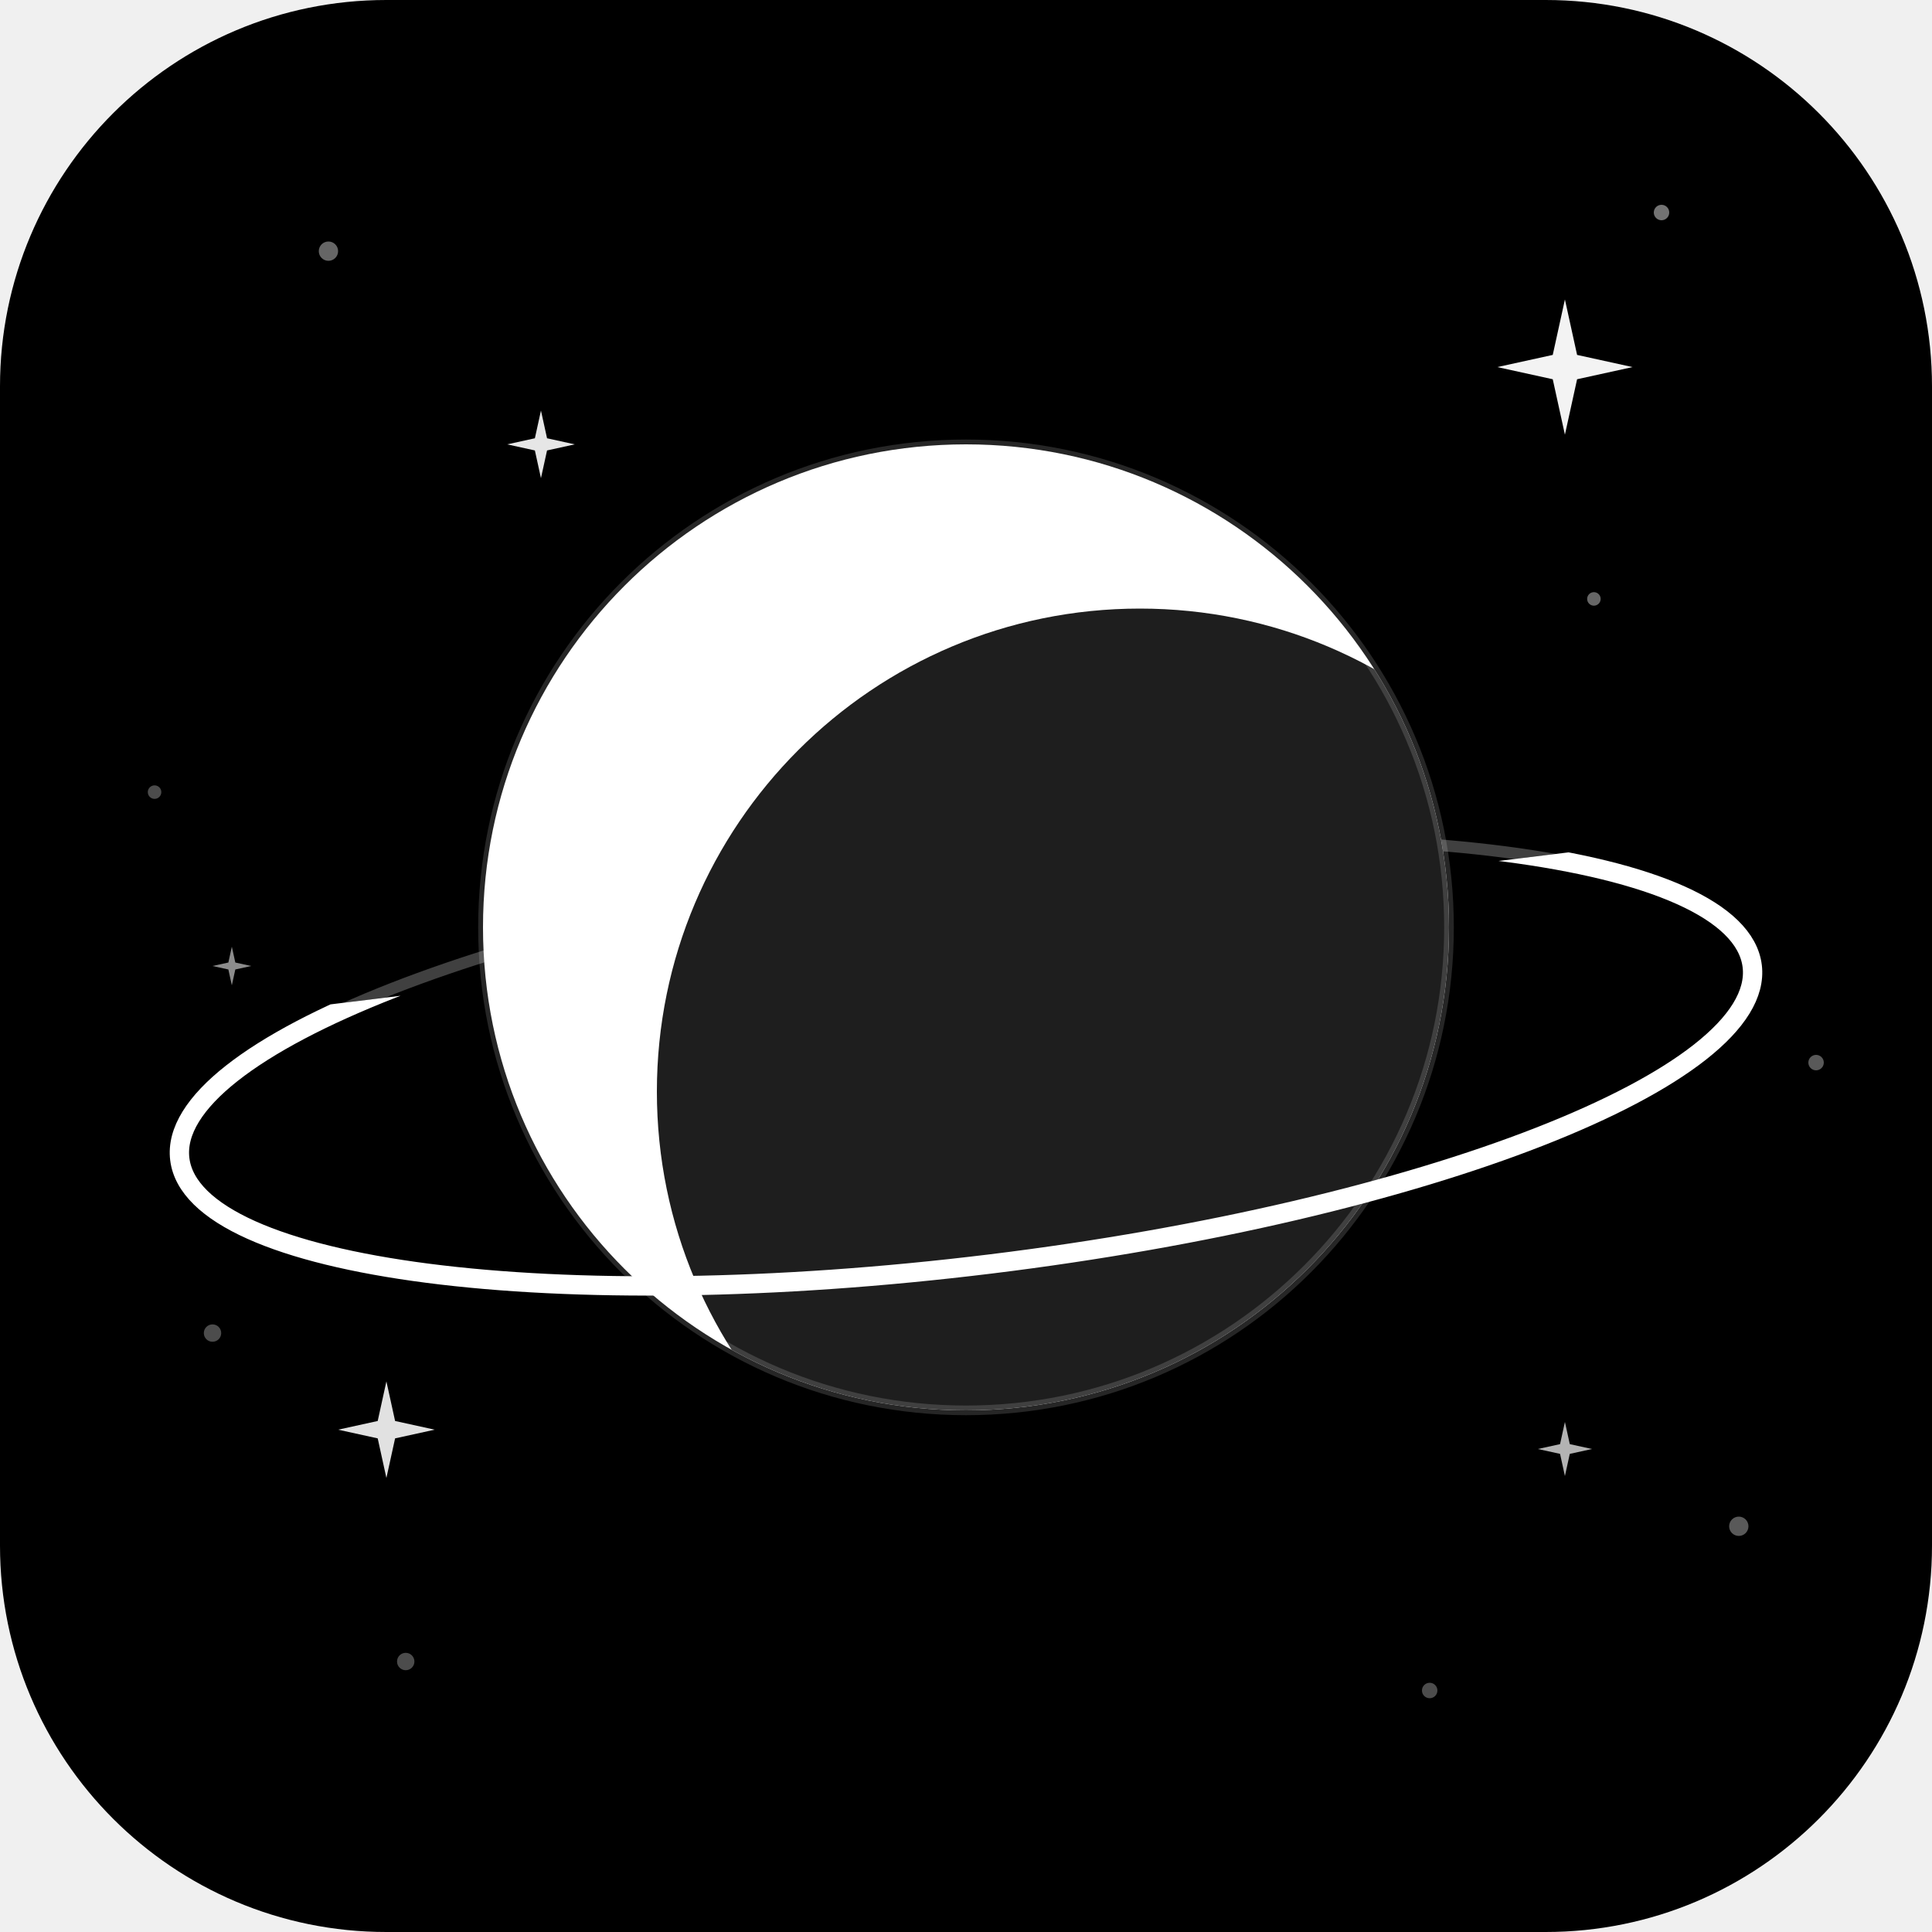
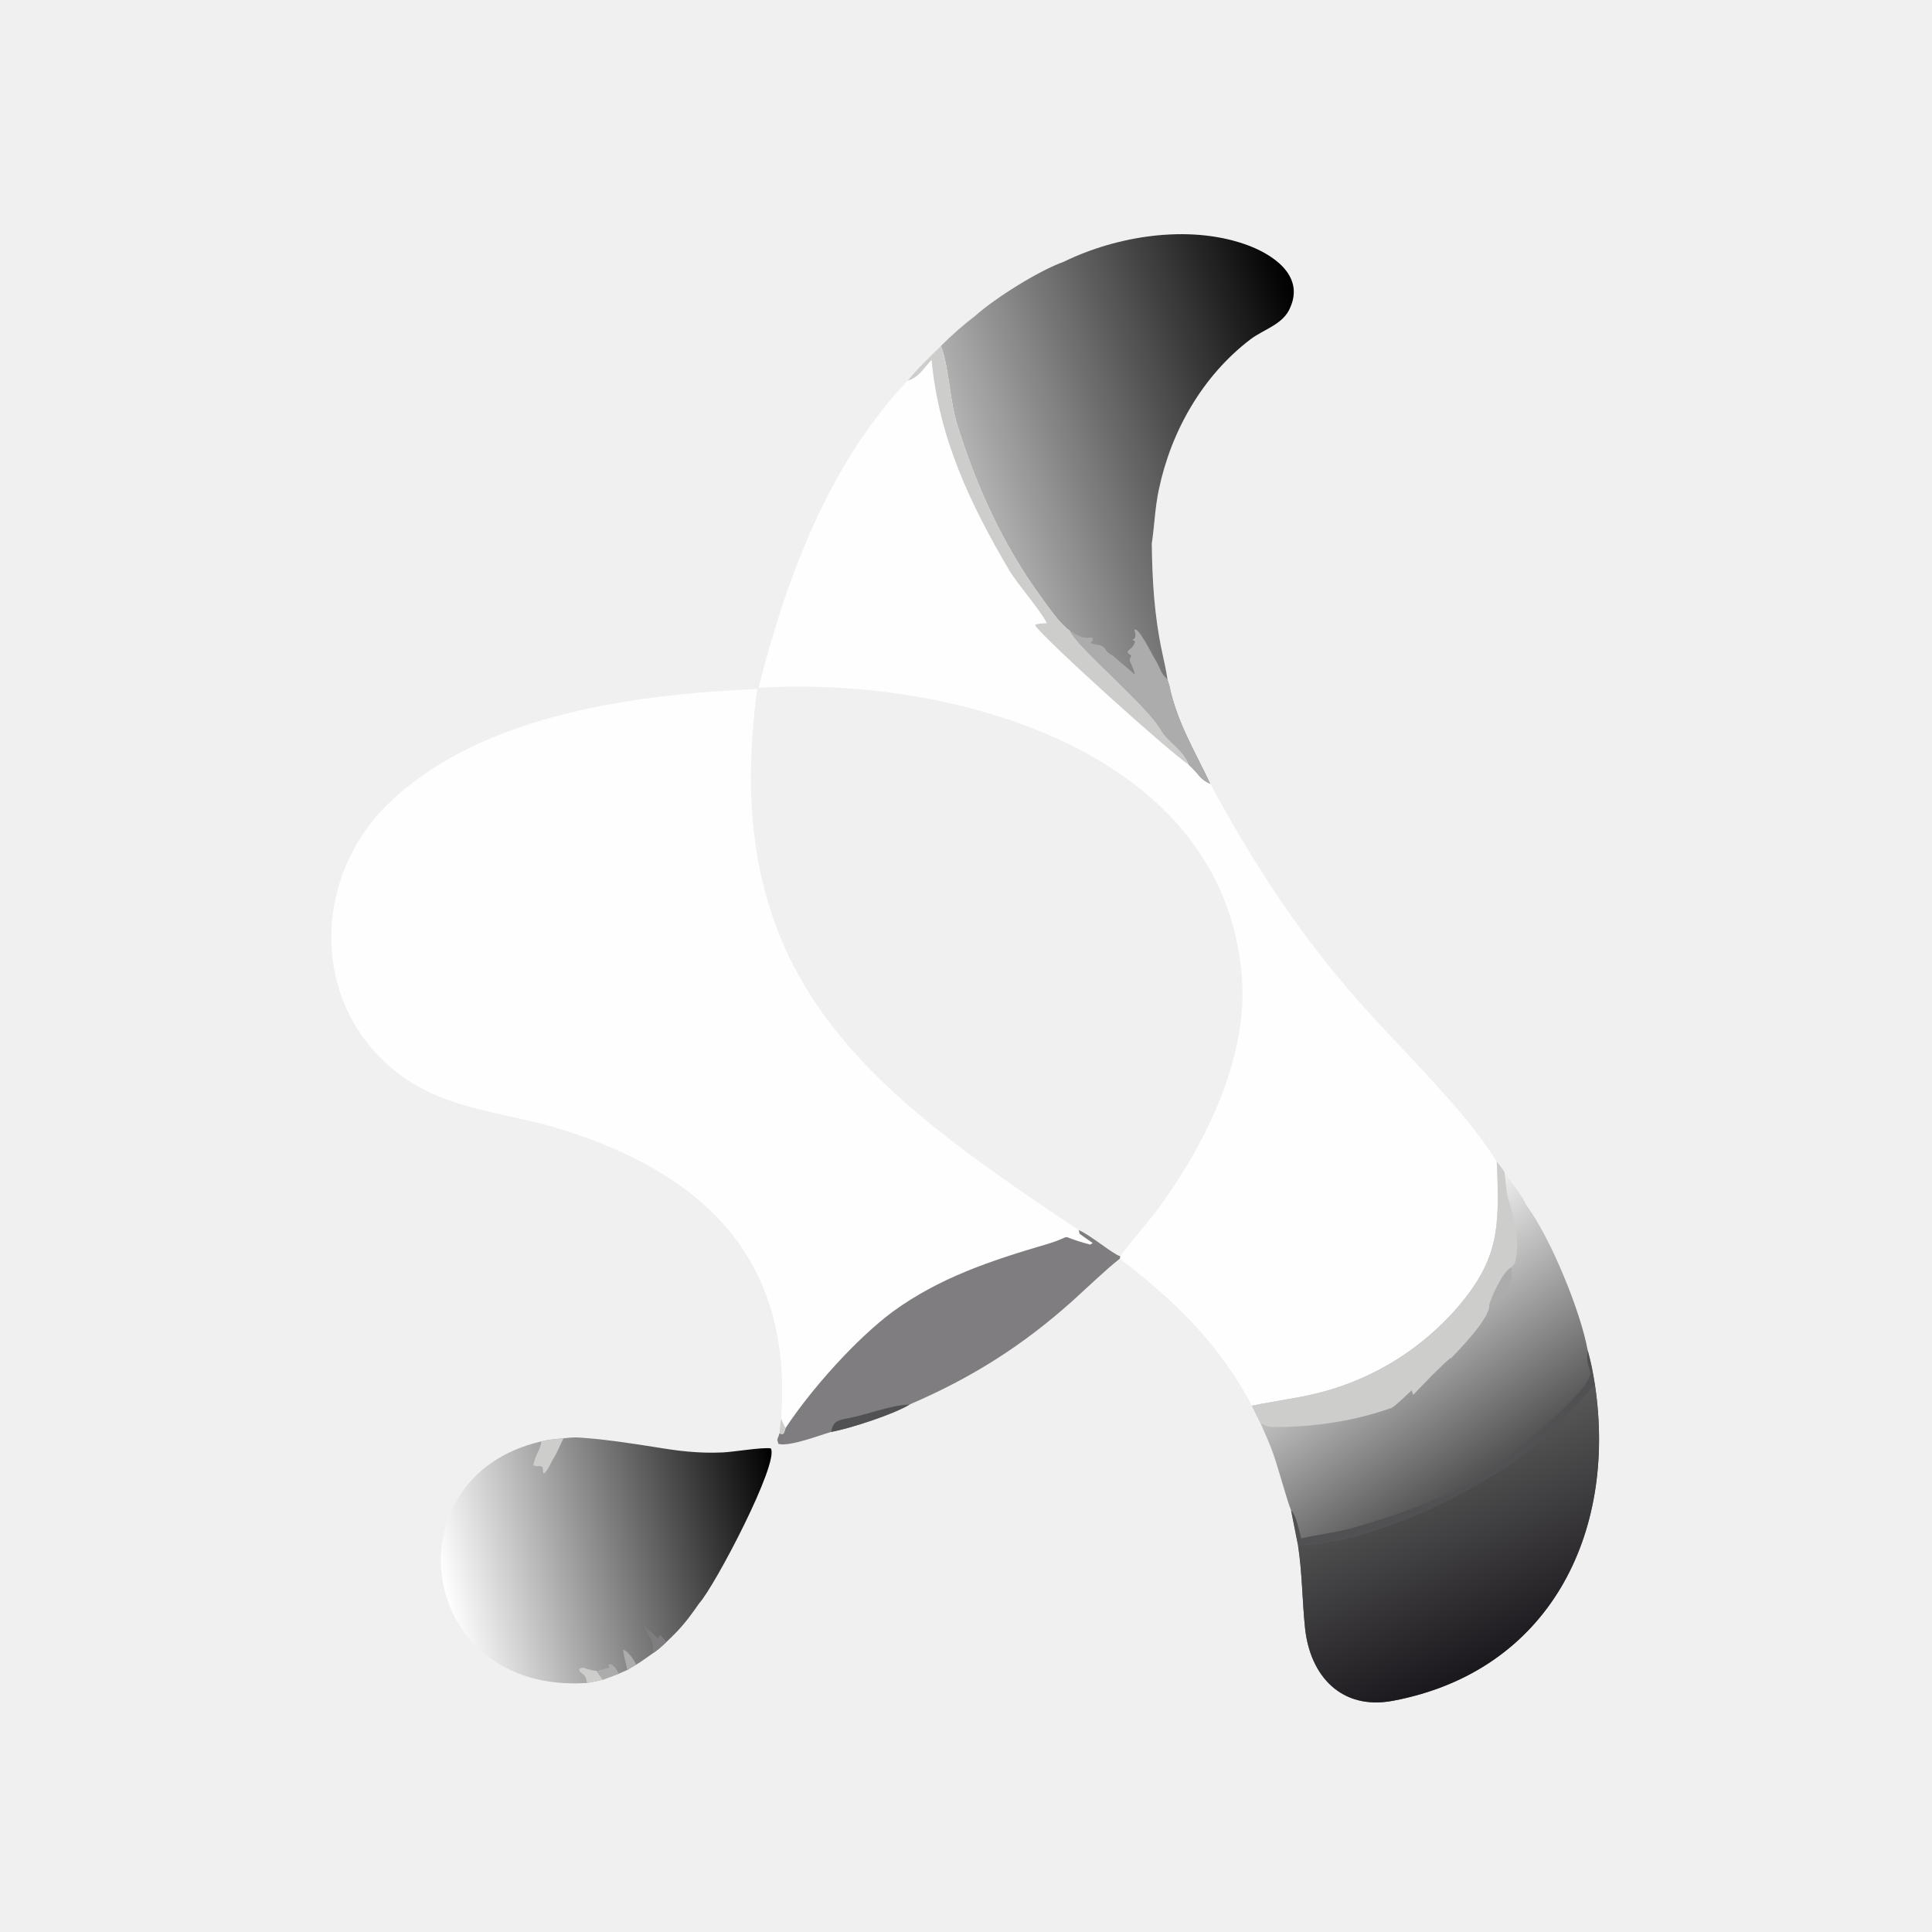
- <svg xmlns="http://www.w3.org/2000/svg" viewBox="0 0 200 200" width="200" height="200" role="img">
+ <svg xmlns="http://www.w3.org/2000/svg" width="525" height="525" viewBox="250 251 525 525">
+   <path fill="#FEFEFE" d="M539.037 322.142C553.468 315.08 572.84 311.984 588.295 317.361C595.716 319.942 604.431 325.706 600.675 334.408C598.831 339.179 593.515 340.378 589.765 343.24C576.767 353.161 568.256 368.115 564.908 384.005C563.81 389.218 563.752 393.676 562.985 398.691C563.106 408.78 563.67 418.275 565.786 428.171C566.265 430.408 566.964 433.426 567.266 435.662C567.081 435.04 567.836 437.73 567.731 437.228C569.819 447.267 574.64 455.006 578.842 463.966C591.28 486.632 602.798 504.623 620.154 524.168C631.604 537.063 647.631 552.131 656.74 566.649C657.193 567.255 658.559 568.99 658.853 569.551C660.194 571.399 664.027 576.519 664.778 578.488C671.322 587.255 679.481 607.195 681.457 617.992C682.426 621.552 682.843 623.8 683.428 627.459C689.422 667.906 670.877 705.18 628.52 713.168C614.632 715.788 605.977 706.556 604.625 693.32C603.855 685.78 603.875 678.376 602.708 670.847C602.065 667.708 601.441 664.566 600.834 661.42C599.735 658.828 597.269 649.513 595.778 645.485C595.063 643.408 593.407 639.811 592.496 637.677L590.173 632.987C581.614 616.505 568.926 604.119 554.287 593.055L554.439 592.385C555.88 590.147 562.486 582.528 564.949 579.123C577.48 561.992 589.166 538.508 587.477 516.624C582.664 454.244 507.508 434.643 456.14 437.919C463.545 408.347 475.23 376.929 496.66 354.436C499.308 351.124 502.674 347.972 505.715 344.973C508.637 342.037 511.754 339.303 515.047 336.79C520.377 332.009 532.325 324.521 539.037 322.142Z" />
  <defs>
-     <path id="sp" d="M0 -1 L0.18 -0.18 L1 0 L0.18 0.18 L0 1 L-0.18 0.18 L-1 0 L-0.18 -0.18Z" />
-     <clipPath id="pc">
-       <circle cx="100" cy="96" r="50" />
-     </clipPath>
-     <clipPath id="rb">
-       <rect x="0" y="0" width="200" height="96" />
-     </clipPath>
-     <clipPath id="rf">
-       <rect x="0" y="96" width="200" height="104" />
-     </clipPath>
+     <linearGradient id="gradient_0" gradientUnits="userSpaceOnUse" x1="652.685" y1="651.239" x2="616.984" y2="598.377">
+       <stop offset="0" stop-color="#545354" />
+       <stop offset="1" stop-color="#EEEDED" />
+     </linearGradient>
  </defs>
-   <rect width="200" height="200" fill="#000000" rx="40" />
-   <circle cx="34" cy="26" r="1" fill="#fff" opacity="0.4" />
-   <circle cx="172" cy="22" r="0.8" fill="#fff" opacity="0.45" />
-   <circle cx="22" cy="138" r="0.9" fill="#fff" opacity="0.3" />
-   <circle cx="180" cy="158" r="1" fill="#fff" opacity="0.35" />
-   <circle cx="165" cy="62" r="0.7" fill="#fff" opacity="0.4" />
-   <circle cx="42" cy="172" r="0.9" fill="#fff" opacity="0.3" />
-   <circle cx="148" cy="175" r="0.8" fill="#fff" opacity="0.3" />
-   <circle cx="16" cy="82" r="0.7" fill="#fff" opacity="0.3" />
-   <circle cx="188" cy="110" r="0.8" fill="#fff" opacity="0.35" />
-   <ellipse cx="100" cy="110" rx="82" ry="21" fill="none" stroke="#ffffff" stroke-width="1.2" clip-path="url(#rb)" transform="rotate(-7 100 110)" opacity="0.25" />
-   <circle cx="100" cy="96" r="50" fill="#ffffff" />
-   <circle cx="118" cy="113" r="50" fill="#000000" clip-path="url(#pc)" opacity="0.88" />
-   <circle cx="100" cy="96" r="50" fill="none" stroke="#ffffff" stroke-width="1" opacity="0.15" />
-   <ellipse cx="100" cy="110" rx="82" ry="21" fill="none" stroke="#ffffff" stroke-width="2" clip-path="url(#rf)" transform="rotate(-7 100 110)" opacity="1" />
-   <use href="#sp" transform="translate(162,38) scale(7)" fill="#ffffff" opacity="0.95" />
-   <use href="#sp" transform="translate(40,148) scale(5)" fill="#ffffff" opacity="0.88" />
-   <use href="#sp" transform="translate(56,46) scale(3.5)" fill="#ffffff" opacity="0.9" />
-   <use href="#sp" transform="translate(162,150) scale(2.8)" fill="#ffffff" opacity="0.7" />
-   <use href="#sp" transform="translate(24,100) scale(2)" fill="#ffffff" opacity="0.55" />
+   <path fill="url(#gradient_0)" d="M656.74 566.649C657.193 567.255 658.559 568.99 658.853 569.551C660.194 571.399 664.027 576.519 664.778 578.488C671.322 587.255 679.481 607.195 681.457 617.992C682.426 621.552 682.843 623.8 683.428 627.459C689.422 667.906 670.877 705.18 628.52 713.168C614.632 715.788 605.977 706.556 604.625 693.32C603.855 685.78 603.875 678.376 602.708 670.847C602.065 667.708 601.441 664.566 600.834 661.42C599.735 658.828 597.269 649.513 595.778 645.485C595.063 643.408 593.407 639.811 592.496 637.677L590.173 632.987C595.797 631.812 601.959 631.038 607.428 629.733C621.563 626.36 634.388 618.889 644.295 608.257C657.7 593.643 657.444 584.754 656.74 566.649Z" />
+   <defs>
+     <linearGradient id="gradient_1" gradientUnits="userSpaceOnUse" x1="660.142" y1="700.269" x2="637.396" y2="647.409">
+       <stop offset="0" stop-color="#1C191E" />
+       <stop offset="1" stop-color="#585858" />
+     </linearGradient>
+   </defs>
+   <path fill="url(#gradient_1)" d="M602.708 670.847C623.97 670.473 656.309 654.448 671.751 639.866C675.452 636.371 679.33 631.459 683.11 627.766L683.428 627.459C689.422 667.906 670.877 705.18 628.52 713.168C614.632 715.788 605.977 706.556 604.625 693.32C603.855 685.78 603.875 678.376 602.708 670.847Z" />
+   <path fill="#CDCDCC" d="M656.74 566.649C657.193 567.255 658.559 568.99 658.853 569.551C658.996 570.768 659.416 575.34 659.678 576.21C661.362 581.794 663.341 588.515 661.594 594.345L660.582 595.42C658.29 596.783 655.415 603.127 654.684 605.69C654.961 609.074 646.58 617.77 644.109 620.268L644.206 619.953C640.74 622.974 637.188 626.705 634.032 630.056L633.608 628.804C632.87 629.498 628.881 633.317 628.143 633.579C618.125 637.129 607.429 638.728 596.815 638.791C594.772 638.803 594.119 638.583 592.496 637.677L590.173 632.987C595.797 631.812 601.959 631.038 607.428 629.733C621.563 626.36 634.388 618.889 644.295 608.257C657.7 593.643 657.444 584.754 656.74 566.649Z" />
+   <path fill="#515052" d="M681.457 617.992C682.426 621.552 682.843 623.8 683.428 627.459L683.11 627.766C679.33 631.459 675.452 636.371 671.751 639.866C656.309 654.448 623.97 670.473 602.708 670.847C602.065 667.708 601.441 664.566 600.834 661.42C602.301 662.883 602.927 666.725 603.587 669.034C607.87 668.073 614.094 667.236 618.083 666.061C632.585 661.791 646.967 656.836 659.025 647.471C664.082 643.544 681.47 629.397 682.241 624.134C681.382 621.436 681.039 620.829 681.457 617.992Z" />
+   <path fill="#ADACAC" d="M654.684 605.69C655.415 603.127 658.29 596.783 660.582 595.42C661.406 597.794 660.025 604.48 657.776 603.755C657.062 604.865 656.785 604.775 655.521 605.32L654.684 605.69Z" />
+   <defs>
+     <linearGradient id="gradient_2" gradientUnits="userSpaceOnUse" x1="610.91" y1="358.935" x2="517.593" y2="389.32">
+       <stop offset="0" stop-color="black" />
+       <stop offset="1" stop-color="#B2B2B2" />
+     </linearGradient>
+   </defs>
+   <path fill="url(#gradient_2)" d="M539.037 322.142C553.468 315.08 572.84 311.984 588.295 317.361C595.716 319.942 604.431 325.706 600.675 334.408C598.831 339.179 593.515 340.378 589.765 343.24C576.767 353.161 568.256 368.115 564.908 384.005C563.81 389.218 563.752 393.676 562.985 398.691C563.106 408.78 563.67 418.275 565.786 428.171C566.265 430.408 566.964 433.426 567.266 435.662C567.081 435.04 567.836 437.73 567.731 437.228C569.819 447.267 574.64 455.006 578.842 463.966C576.146 462.779 575.854 461.507 573.752 459.468L573.045 458.792C571.48 454.672 567.223 452.603 565.506 449.5C561.789 442.78 542.449 426.814 540.688 422.397C537.926 420.502 534.88 415.926 532.864 413.18C522.519 399.067 515.164 382.846 510.047 366.166C508.027 359.582 508 351.427 505.715 344.973C508.637 342.037 511.754 339.303 515.047 336.79C520.377 332.009 532.325 324.521 539.037 322.142Z" />
+   <path fill="#ADACAC" d="M558.063 426.276C558.162 426.055 558.488 425.556 558.393 425.274C558.102 425.108 557.905 424.957 557.66 424.737C557.779 424.73 557.897 424.723 558.015 424.716C558.955 424.1 558.387 422.753 558.251 422.16C559.294 421.065 563.156 429.082 563.893 430.203C565.328 432.385 565.15 433.718 567.266 435.662C567.081 435.04 567.836 437.73 567.731 437.228C569.819 447.267 574.64 455.006 578.842 463.966C576.146 462.779 575.854 461.507 573.752 459.468L573.045 458.792C571.48 454.672 567.223 452.603 565.506 449.5C561.789 442.78 542.449 426.814 540.688 422.397C542.175 423.31 544.114 424.541 545.746 424.302C547.239 424.084 547.306 424.779 546.269 425.715C548.345 426.629 549.379 425.657 550.706 427.95C550.947 428.367 552.292 429.137 552.683 429.403C554.276 430.766 555.867 432.191 557.494 433.528C557.91 433.869 557.82 433.911 558.269 434.143L558.338 434.139C558.487 433.899 557.243 431.102 557.068 430.697C556.951 430.404 556.967 430.074 557.112 429.794C557.226 429.596 557.422 429.383 557.352 429.145C555.257 427.733 557.268 427.827 558.063 426.276Z" />
+   <path fill="#CDCDCC" d="M505.715 344.973C508 351.427 508.027 359.582 510.047 366.166C515.164 382.846 522.519 399.067 532.864 413.18C534.88 415.926 537.926 420.502 540.688 422.397C542.449 426.814 561.789 442.78 565.506 449.5C567.223 452.603 571.48 454.672 573.045 458.792C568.118 455.698 533.503 424.488 531.218 420.843C532.373 420.337 533.199 420.417 534.454 420.38C533.407 417.685 526.341 409.534 524.249 405.979C513.561 387.818 505.119 369.944 503.144 348.802C500.755 351.281 499.795 353.477 496.66 354.436C499.308 351.124 502.674 347.972 505.715 344.973Z" />
+   <path fill="#FEFEFE" d="M462.273 636.48C465.379 594.126 442.475 570.431 402.933 558.016C385.941 552.681 369.279 552.871 355.274 540.255C335.068 522.055 335.466 491.203 353.395 471.556C378.17 445.428 421.359 439.765 455.781 438.213C445.121 516.214 485.029 546.629 543.143 585.25C546.575 586.782 552.349 591.753 554.439 592.385L554.287 593.055L553.963 593.304C550.473 596.038 545.062 601.257 541.454 604.496C527.906 616.657 513.973 625.45 497.257 632.619C497.229 632.639 497.202 632.659 497.175 632.679C492.727 635.366 481.005 639.179 475.861 640.113C472.446 641.109 464.517 644.176 461.52 643.368C461.044 641.704 461.171 642.571 461.828 640.496C461.949 639.142 462.01 637.808 462.273 636.48Z" />
+   <path fill="#7F7D7F" d="M543.143 585.25C546.575 586.782 552.349 591.753 554.439 592.385L554.287 593.055L553.963 593.304C550.473 596.038 545.062 601.257 541.454 604.496C527.906 616.657 513.973 625.45 497.257 632.619C497.229 632.639 497.202 632.659 497.175 632.679C492.727 635.366 481.005 639.179 475.861 640.113C472.446 641.109 464.517 644.176 461.52 643.368C461.044 641.704 461.171 642.571 461.828 640.496C463.122 641.02 462.987 640.426 463.462 639.067C470.314 628.652 482.568 614.874 492.627 607.409C505.287 598.192 519.239 593.574 534.007 589.228C543.316 586.488 536.015 586.534 546.257 589.204L546.924 588.766C545.719 587.945 544.526 587.106 543.346 586.249L543.143 585.25Z" />
+   <path fill="#515052" d="M475.861 640.113L475.917 639.847C476.465 637.129 477.828 636.882 480.768 636.326C485.95 635.346 492.004 632.811 497.175 632.679C492.727 635.366 481.005 639.179 475.861 640.113Z" />
+   <path fill="#CDCDCC" d="M462.273 636.48C462.726 637.667 462.872 637.958 463.462 639.067C462.987 640.426 463.122 641.02 461.828 640.496C461.949 639.142 462.01 637.808 462.273 636.48Z" />
+   <defs>
+     <linearGradient id="gradient_3" gradientUnits="userSpaceOnUse" x1="463.353" y1="661.7" x2="370.607" y2="682.477">
+       <stop offset="0" stop-color="black" />
+       <stop offset="1" stop-color="white" />
+     </linearGradient>
+   </defs>
+   <path fill="url(#gradient_3)" d="M403.132 641.854C405.841 641.509 406.607 641.558 409.346 641.785C415.748 642.304 421.542 643.234 427.886 644.212C434.296 645.288 439.858 645.984 446.389 645.682C449.486 645.538 456.843 644.262 459.436 644.566C461.957 648.273 444.134 682.221 440.001 686.669C436.965 691.062 435.004 693.563 431.074 697.201C429.661 698.553 429.077 699.082 427.492 700.204C426.256 701.062 424.073 702.682 422.846 703.366C421.964 703.863 421.319 704.237 420.467 704.798L418.097 705.838C416.659 706.397 415.301 706.898 413.859 707.429C412.292 707.799 411.084 708.056 409.5 708.328C362.966 711.427 355.441 652.18 397.121 642.685C399.082 642.19 401.121 642.021 403.132 641.854Z" />
+   <path fill="#CDCDCC" d="M397.121 642.685C399.082 642.19 401.121 642.021 403.132 641.854C402.242 643.532 401.558 645.396 400.604 646.99C399.745 648.216 399.031 650.372 397.921 651.33C397.405 651.774 397.6 649.774 397.313 649.628C396.105 649.015 396.291 649.849 394.916 649.124C395.6 645.808 396.71 645.424 397.121 642.685Z" />
+   <path fill="#CDCDCC" d="M408.495 704.187C410.03 704.692 410.504 704.805 412.101 705.058C412.706 705.959 413.193 706.587 413.859 707.429C412.292 707.799 411.084 708.056 409.5 708.328C409.435 708.039 409.376 707.824 409.341 707.538C409.26 706.879 409.012 706.468 408.495 706.027C408.16 705.74 407.445 705.286 407.367 704.796C407.356 704.724 407.364 704.591 407.425 704.528C407.629 704.316 408.383 704.214 408.495 704.187Z" />
+   <path fill="#ADACAC" d="M412.101 705.058L412.997 704.864C413.297 704.769 415.423 704.208 415.566 704.1L415.589 704.034L415.547 704.024L415.368 703.47L415.419 703.732L415.284 703.568L415.305 703.419C416.502 702.581 417.778 705.043 418.097 705.838C416.659 706.397 415.301 706.898 413.859 707.429C413.193 706.587 412.706 705.959 412.101 705.058Z" />
+   <path fill="#7F7D7F" d="M424.969 692.765C425.406 693.127 428.77 696.237 428.891 696.231C429.031 695.93 429.055 695.599 429.291 695.349C429.8 695.5 430.756 696.819 431.074 697.201C429.661 698.553 429.077 699.082 427.492 700.204L427.436 699.002C427.712 697.487 425.824 694.571 424.969 692.765Z" />
+   <path fill="#ADACAC" d="M420.467 704.798C420.346 703.912 419.074 699.561 419.427 699.321C420.403 699.451 422.422 702.102 422.846 703.366C421.964 703.863 421.319 704.237 420.467 704.798Z" />
</svg>
